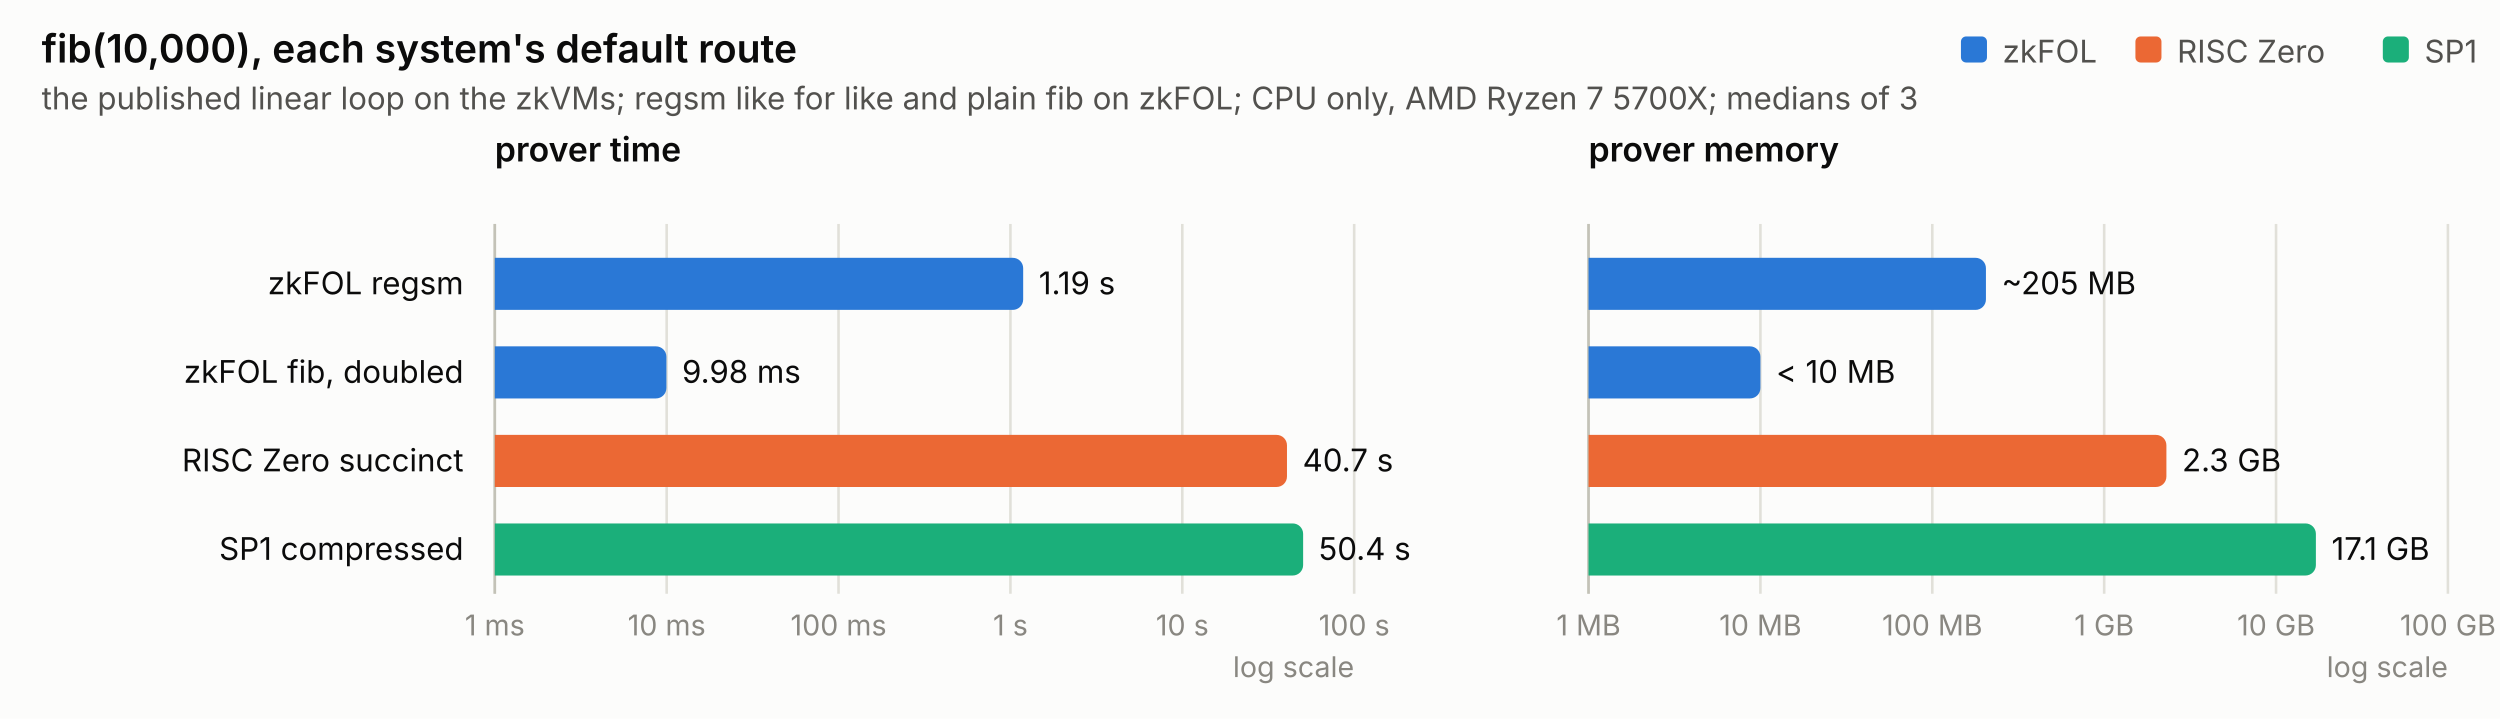
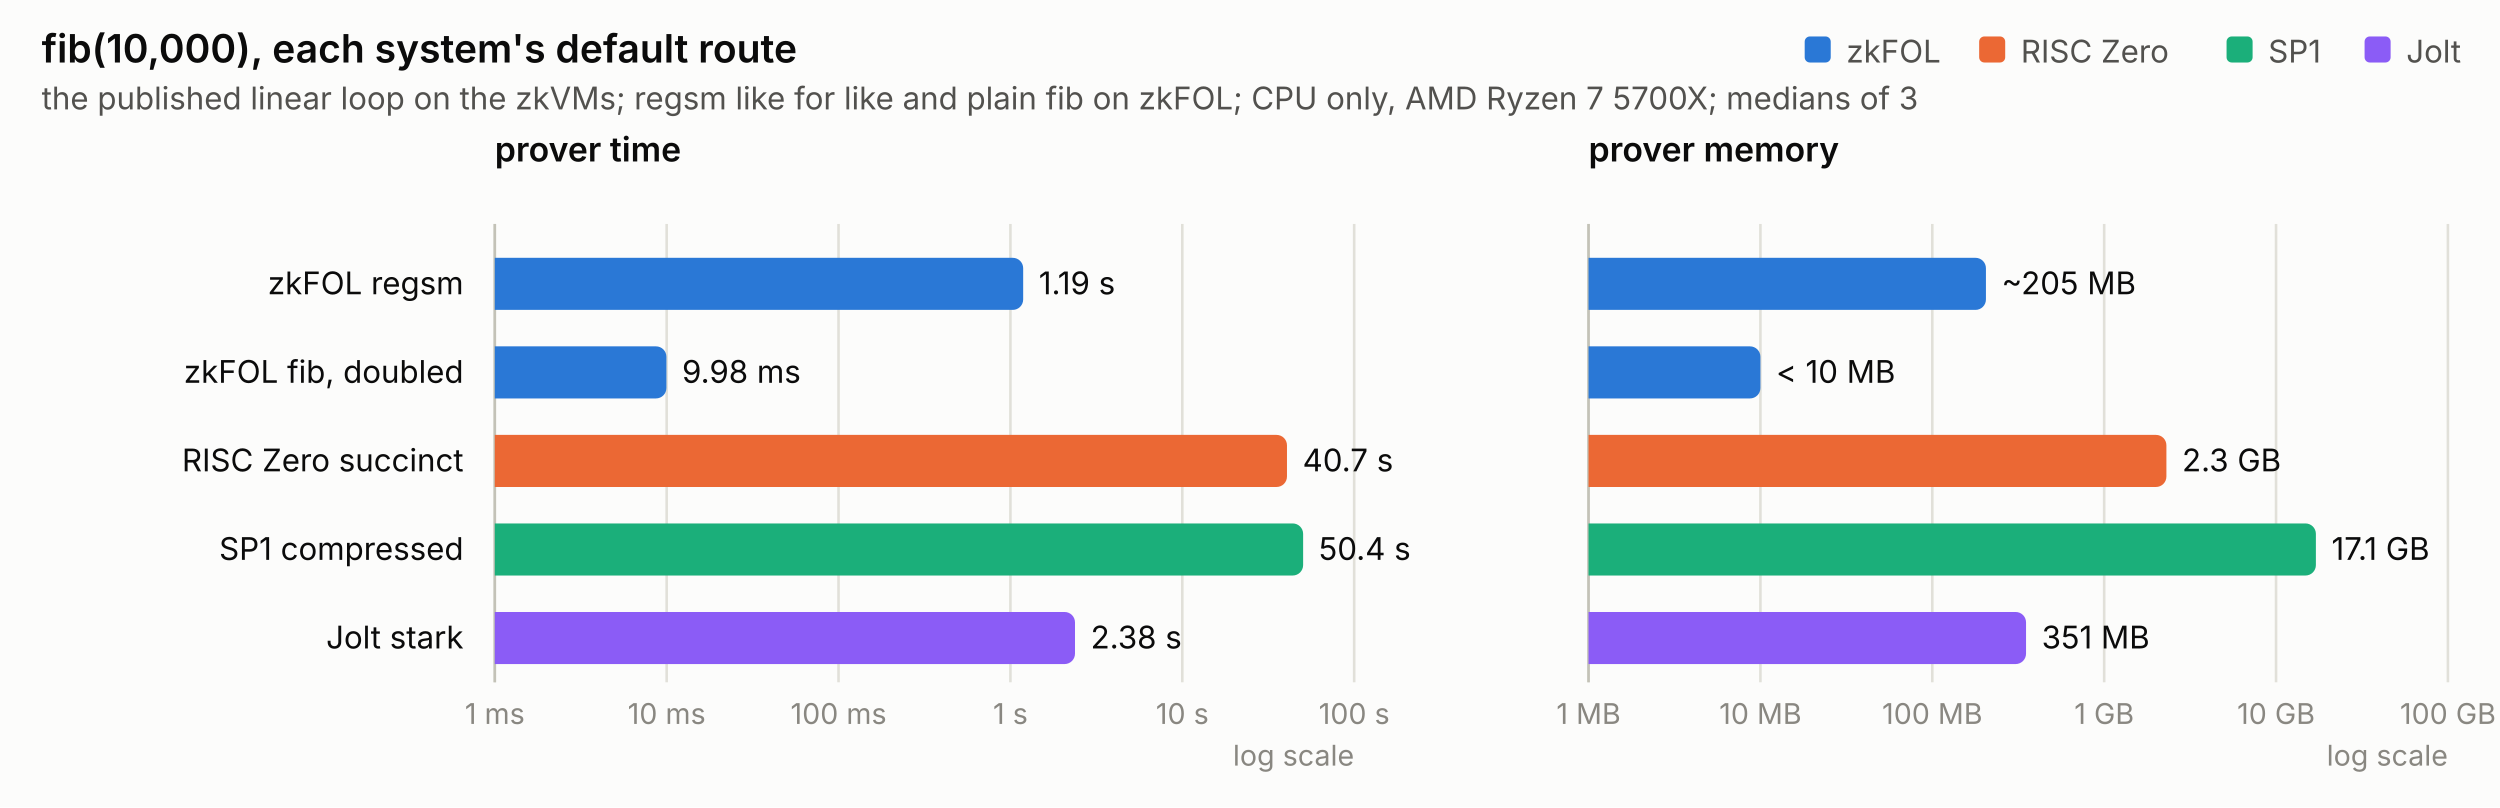
- <svg xmlns="http://www.w3.org/2000/svg" width="960" height="276" viewBox="0 0 960 276" font-family="system-ui, -apple-system, 'Segoe UI', sans-serif">
-   <rect width="960" height="276" fill="#fcfcfb" />
+ <svg xmlns="http://www.w3.org/2000/svg" width="960" height="310" viewBox="0 0 960 310" font-family="system-ui, -apple-system, 'Segoe UI', sans-serif">
+   <rect width="960" height="310" fill="#fcfcfb" />
  <text x="16" y="24" font-size="15" font-weight="600" fill="#0b0b0b">fib(10,000), each system's default route</text>
  <text x="16" y="42" font-size="12" fill="#52514e">the published linear loop on the zkVMs; regsm like for like and plain fib on zkFOL; CPU only, AMD Ryzen 7 5700X; medians of 3</text>
-   <text x="931" y="24" font-size="12" fill="#52514e">SP1</text>
-   <rect x="915" y="14" width="10" height="10" rx="2" fill="#1baf7a" />
-   <text x="836" y="24" font-size="12" fill="#52514e">RISC Zero</text>
-   <rect x="820" y="14" width="10" height="10" rx="2" fill="#eb6834" />
-   <text x="769" y="24" font-size="12" fill="#52514e">zkFOL</text>
-   <rect x="753" y="14" width="10" height="10" rx="2" fill="#2a78d6" />
+   <text x="924" y="24" font-size="12" fill="#52514e">Jolt</text>
+   <rect x="908" y="14" width="10" height="10" rx="2" fill="#8b5cf6" />
+   <text x="871" y="24" font-size="12" fill="#52514e">SP1</text>
+   <rect x="855" y="14" width="10" height="10" rx="2" fill="#1baf7a" />
+   <text x="776" y="24" font-size="12" fill="#52514e">RISC Zero</text>
+   <rect x="760" y="14" width="10" height="10" rx="2" fill="#eb6834" />
+   <text x="709" y="24" font-size="12" fill="#52514e">zkFOL</text>
+   <rect x="693" y="14" width="10" height="10" rx="2" fill="#2a78d6" />
  <text x="178" y="113.0" font-size="12" text-anchor="end" fill="#0b0b0b">zkFOL regsm</text>
  <text x="178" y="147.0" font-size="12" text-anchor="end" fill="#0b0b0b">zkFOL fib, doubled</text>
  <text x="178" y="181.0" font-size="12" text-anchor="end" fill="#0b0b0b">RISC Zero succinct</text>
  <text x="178" y="215.0" font-size="12" text-anchor="end" fill="#0b0b0b">SP1 compressed</text>
+   <text x="178" y="249.0" font-size="12" text-anchor="end" fill="#0b0b0b">Jolt stark</text>
  <text x="190" y="62" font-size="13" font-weight="600" fill="#0b0b0b">prover time</text>
-   <line x1="190.0" y1="86" x2="190.0" y2="228" stroke="#e1e0d9" stroke-width="1" />
-   <text x="190.0" y="244" font-size="11" text-anchor="middle" fill="#898781">1 ms</text>
-   <line x1="256.0" y1="86" x2="256.0" y2="228" stroke="#e1e0d9" stroke-width="1" />
-   <text x="256.0" y="244" font-size="11" text-anchor="middle" fill="#898781">10 ms</text>
-   <line x1="322.0" y1="86" x2="322.0" y2="228" stroke="#e1e0d9" stroke-width="1" />
-   <text x="322.0" y="244" font-size="11" text-anchor="middle" fill="#898781">100 ms</text>
-   <line x1="388.0" y1="86" x2="388.0" y2="228" stroke="#e1e0d9" stroke-width="1" />
-   <text x="388.0" y="244" font-size="11" text-anchor="middle" fill="#898781">1 s</text>
-   <line x1="454.0" y1="86" x2="454.0" y2="228" stroke="#e1e0d9" stroke-width="1" />
-   <text x="454.0" y="244" font-size="11" text-anchor="middle" fill="#898781">10 s</text>
-   <line x1="520.0" y1="86" x2="520.0" y2="228" stroke="#e1e0d9" stroke-width="1" />
-   <text x="520.0" y="244" font-size="11" text-anchor="middle" fill="#898781">100 s</text>
-   <line x1="190" y1="86" x2="190" y2="228" stroke="#c3c2b7" stroke-width="1" />
+   <line x1="190.0" y1="86" x2="190.0" y2="262" stroke="#e1e0d9" stroke-width="1" />
+   <text x="190.0" y="278" font-size="11" text-anchor="middle" fill="#898781">1 ms</text>
+   <line x1="256.0" y1="86" x2="256.0" y2="262" stroke="#e1e0d9" stroke-width="1" />
+   <text x="256.0" y="278" font-size="11" text-anchor="middle" fill="#898781">10 ms</text>
+   <line x1="322.0" y1="86" x2="322.0" y2="262" stroke="#e1e0d9" stroke-width="1" />
+   <text x="322.0" y="278" font-size="11" text-anchor="middle" fill="#898781">100 ms</text>
+   <line x1="388.0" y1="86" x2="388.0" y2="262" stroke="#e1e0d9" stroke-width="1" />
+   <text x="388.0" y="278" font-size="11" text-anchor="middle" fill="#898781">1 s</text>
+   <line x1="454.0" y1="86" x2="454.0" y2="262" stroke="#e1e0d9" stroke-width="1" />
+   <text x="454.0" y="278" font-size="11" text-anchor="middle" fill="#898781">10 s</text>
+   <line x1="520.0" y1="86" x2="520.0" y2="262" stroke="#e1e0d9" stroke-width="1" />
+   <text x="520.0" y="278" font-size="11" text-anchor="middle" fill="#898781">100 s</text>
+   <line x1="190" y1="86" x2="190" y2="262" stroke="#c3c2b7" stroke-width="1" />
  <path d="M190,99.0 h198.9 a4,4 0 0 1 4,4 v12 a4,4 0 0 1 -4,4 h-198.9 z" fill="#2a78d6" />
  <text x="398.9" y="113.0" font-size="12" fill="#0b0b0b">1.19 s</text>
  <path d="M190,133.0 h61.9 a4,4 0 0 1 4,4 v12 a4,4 0 0 1 -4,4 h-61.9 z" fill="#2a78d6" />
  <text x="261.9" y="147.0" font-size="12" fill="#0b0b0b">9.98 ms</text>
  <path d="M190,167.0 h300.2 a4,4 0 0 1 4,4 v12 a4,4 0 0 1 -4,4 h-300.2 z" fill="#eb6834" />
  <text x="500.2" y="181.0" font-size="12" fill="#0b0b0b">40.7 s</text>
  <path d="M190,201.0 h306.4 a4,4 0 0 1 4,4 v12 a4,4 0 0 1 -4,4 h-306.4 z" fill="#1baf7a" />
  <text x="506.4" y="215.0" font-size="12" fill="#0b0b0b">50.4 s</text>
-   <text x="520" y="260" font-size="11" text-anchor="end" fill="#898781">log scale</text>
+   <path d="M190,235.0 h218.8 a4,4 0 0 1 4,4 v12 a4,4 0 0 1 -4,4 h-218.8 z" fill="#8b5cf6" />
+   <text x="418.8" y="249.0" font-size="12" fill="#0b0b0b">2.38 s</text>
+   <text x="520" y="294" font-size="11" text-anchor="end" fill="#898781">log scale</text>
  <text x="610" y="62" font-size="13" font-weight="600" fill="#0b0b0b">prover memory</text>
-   <line x1="610.0" y1="86" x2="610.0" y2="228" stroke="#e1e0d9" stroke-width="1" />
-   <text x="610.0" y="244" font-size="11" text-anchor="middle" fill="#898781">1 MB</text>
-   <line x1="676.0" y1="86" x2="676.0" y2="228" stroke="#e1e0d9" stroke-width="1" />
-   <text x="676.0" y="244" font-size="11" text-anchor="middle" fill="#898781">10 MB</text>
-   <line x1="742.0" y1="86" x2="742.0" y2="228" stroke="#e1e0d9" stroke-width="1" />
-   <text x="742.0" y="244" font-size="11" text-anchor="middle" fill="#898781">100 MB</text>
-   <line x1="808.0" y1="86" x2="808.0" y2="228" stroke="#e1e0d9" stroke-width="1" />
-   <text x="808.0" y="244" font-size="11" text-anchor="middle" fill="#898781">1 GB</text>
-   <line x1="874.0" y1="86" x2="874.0" y2="228" stroke="#e1e0d9" stroke-width="1" />
-   <text x="874.0" y="244" font-size="11" text-anchor="middle" fill="#898781">10 GB</text>
-   <line x1="940.0" y1="86" x2="940.0" y2="228" stroke="#e1e0d9" stroke-width="1" />
-   <text x="940.0" y="244" font-size="11" text-anchor="middle" fill="#898781">100 GB</text>
-   <line x1="610" y1="86" x2="610" y2="228" stroke="#c3c2b7" stroke-width="1" />
+   <line x1="610.0" y1="86" x2="610.0" y2="262" stroke="#e1e0d9" stroke-width="1" />
+   <text x="610.0" y="278" font-size="11" text-anchor="middle" fill="#898781">1 MB</text>
+   <line x1="676.0" y1="86" x2="676.0" y2="262" stroke="#e1e0d9" stroke-width="1" />
+   <text x="676.0" y="278" font-size="11" text-anchor="middle" fill="#898781">10 MB</text>
+   <line x1="742.0" y1="86" x2="742.0" y2="262" stroke="#e1e0d9" stroke-width="1" />
+   <text x="742.0" y="278" font-size="11" text-anchor="middle" fill="#898781">100 MB</text>
+   <line x1="808.0" y1="86" x2="808.0" y2="262" stroke="#e1e0d9" stroke-width="1" />
+   <text x="808.0" y="278" font-size="11" text-anchor="middle" fill="#898781">1 GB</text>
+   <line x1="874.0" y1="86" x2="874.0" y2="262" stroke="#e1e0d9" stroke-width="1" />
+   <text x="874.0" y="278" font-size="11" text-anchor="middle" fill="#898781">10 GB</text>
+   <line x1="940.0" y1="86" x2="940.0" y2="262" stroke="#e1e0d9" stroke-width="1" />
+   <text x="940.0" y="278" font-size="11" text-anchor="middle" fill="#898781">100 GB</text>
+   <line x1="610" y1="86" x2="610" y2="262" stroke="#c3c2b7" stroke-width="1" />
  <path d="M610,99.0 h148.6 a4,4 0 0 1 4,4 v12 a4,4 0 0 1 -4,4 h-148.6 z" fill="#2a78d6" />
  <text x="768.6" y="113.0" font-size="12" fill="#0b0b0b">~205 MB</text>
  <path d="M610,133.0 h62.0 a4,4 0 0 1 4,4 v12 a4,4 0 0 1 -4,4 h-62.0 z" fill="#2a78d6" />
  <text x="682.0" y="147.0" font-size="12" fill="#0b0b0b">&lt; 10 MB</text>
  <path d="M610,167.0 h217.9 a4,4 0 0 1 4,4 v12 a4,4 0 0 1 -4,4 h-217.9 z" fill="#eb6834" />
  <text x="837.9" y="181.0" font-size="12" fill="#0b0b0b">2.3 GB</text>
  <path d="M610,201.0 h275.3 a4,4 0 0 1 4,4 v12 a4,4 0 0 1 -4,4 h-275.3 z" fill="#1baf7a" />
  <text x="895.3" y="215.0" font-size="12" fill="#0b0b0b">17.1 GB</text>
-   <text x="940" y="260" font-size="11" text-anchor="end" fill="#898781">log scale</text>
+   <path d="M610,235.0 h164.0 a4,4 0 0 1 4,4 v12 a4,4 0 0 1 -4,4 h-164.0 z" fill="#8b5cf6" />
+   <text x="784.0" y="249.0" font-size="12" fill="#0b0b0b">351 MB</text>
+   <text x="940" y="294" font-size="11" text-anchor="end" fill="#898781">log scale</text>
</svg>
